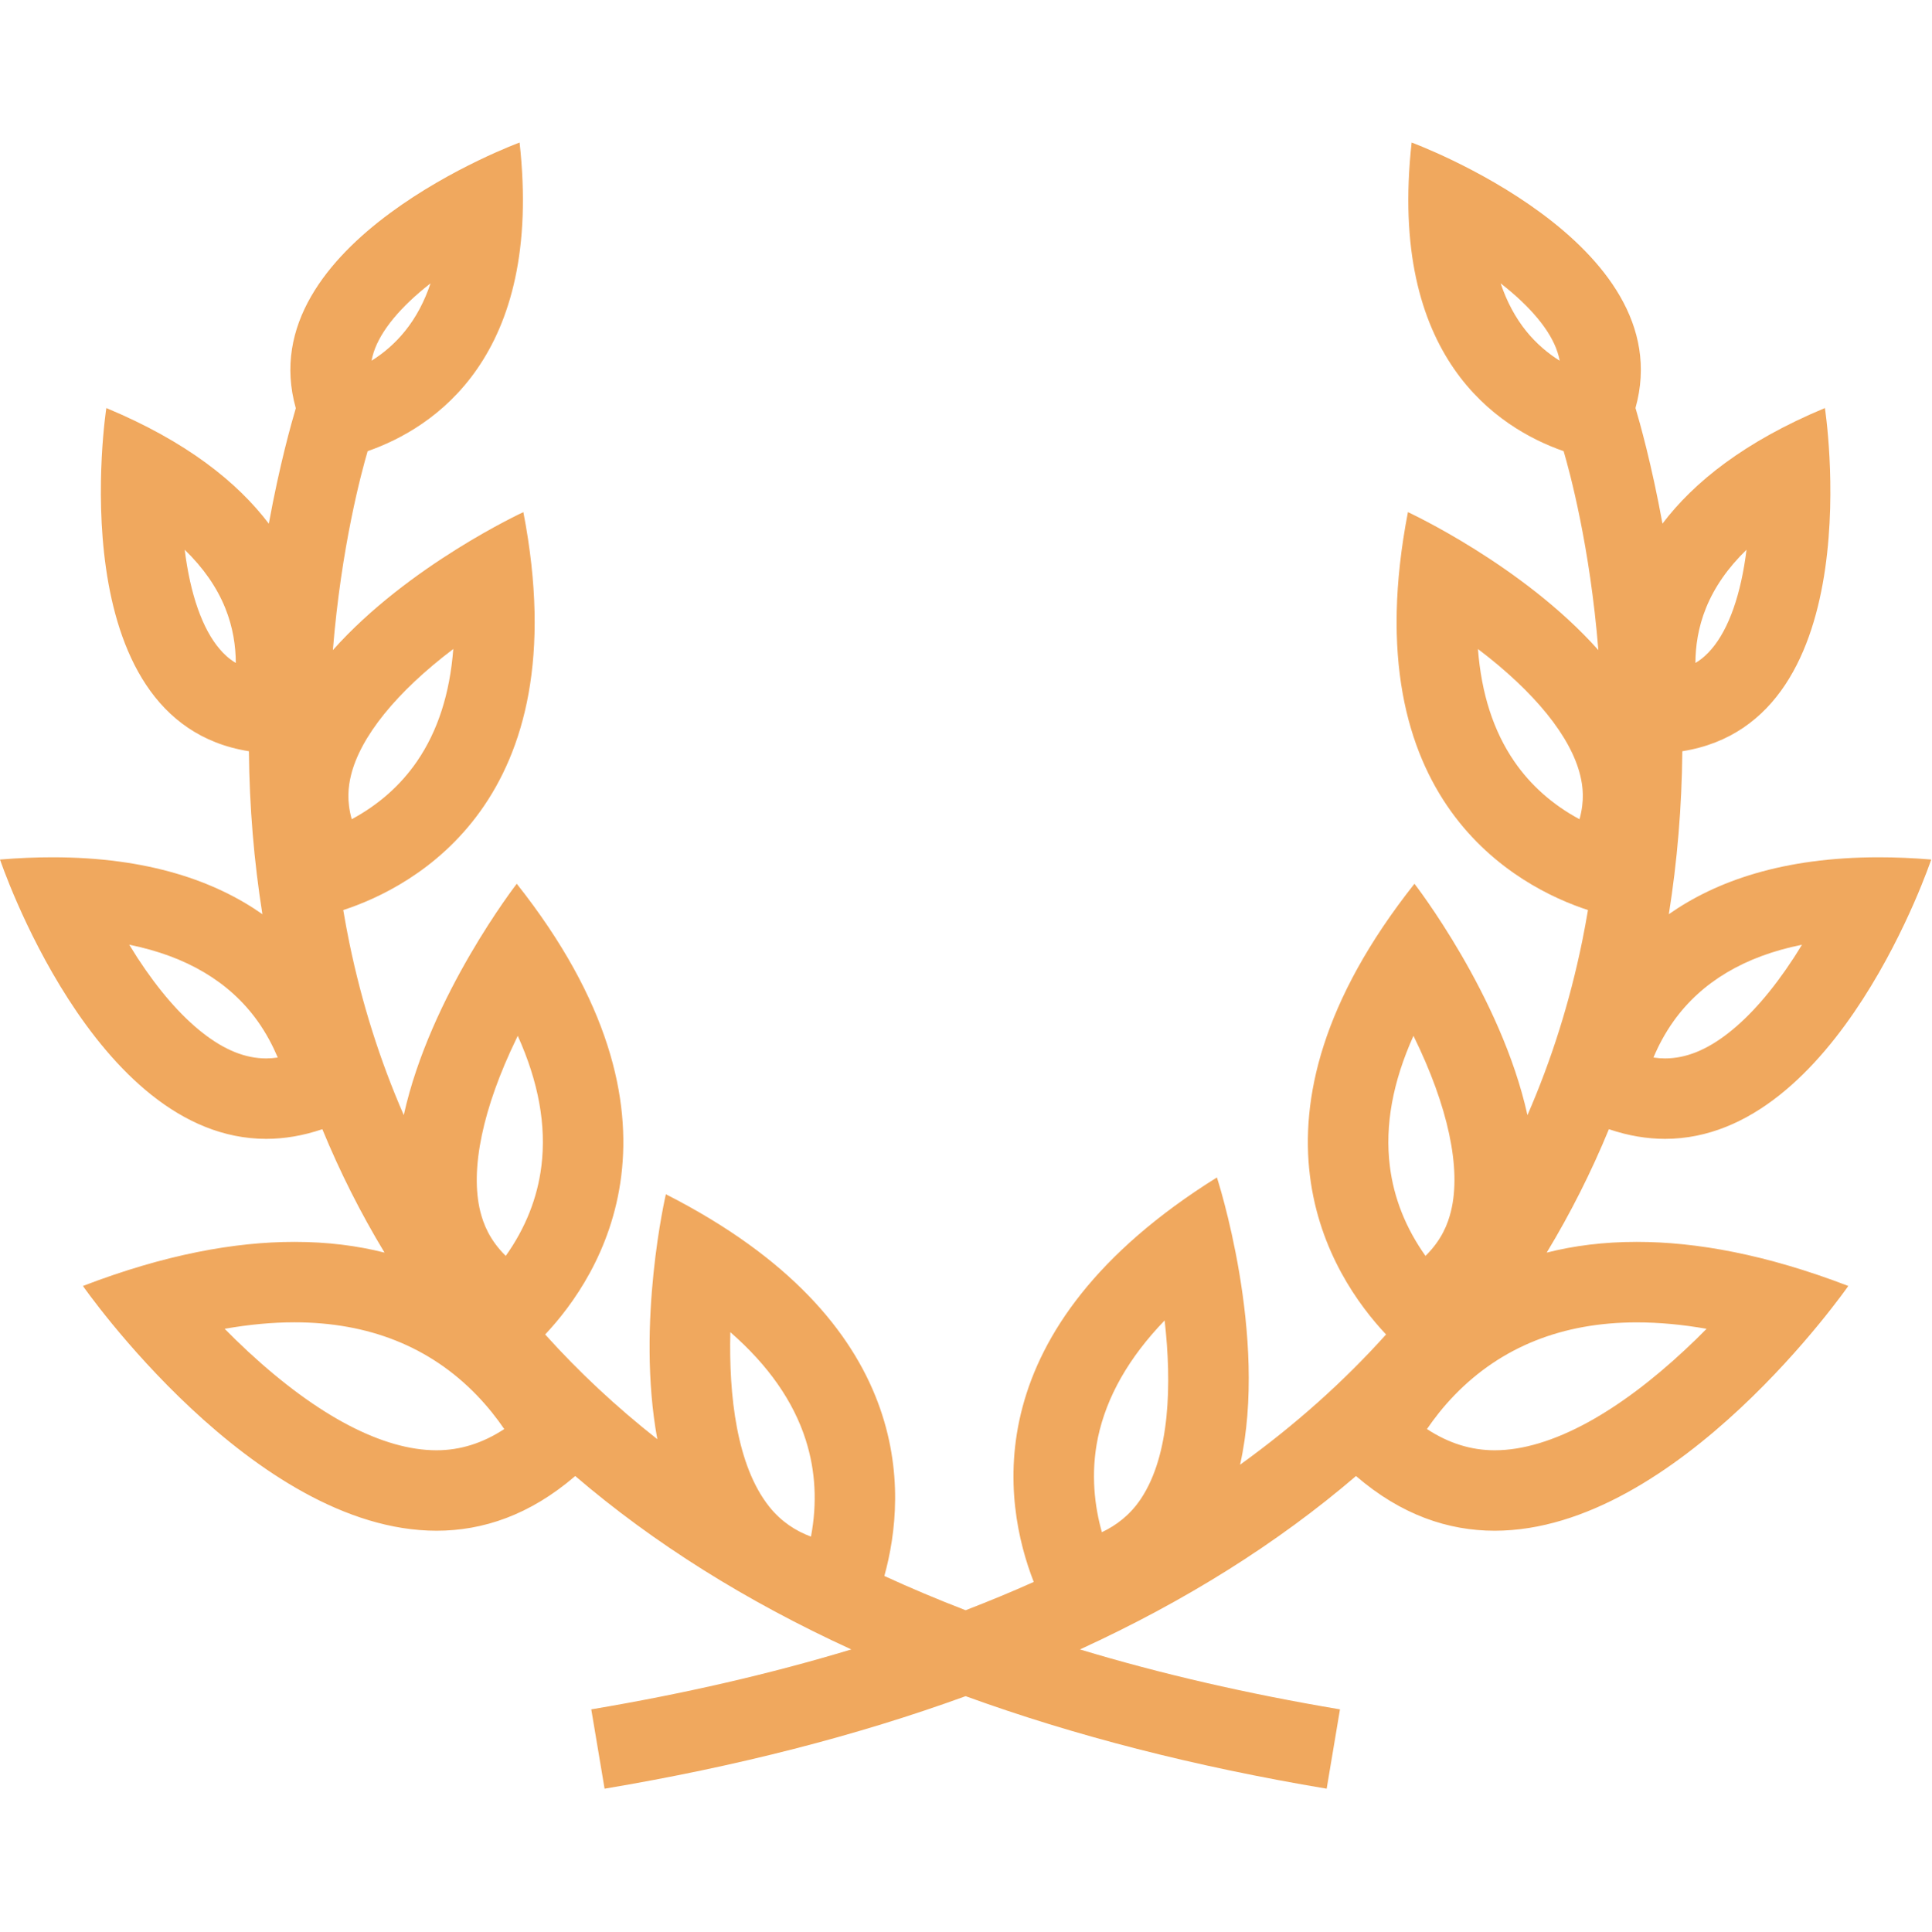
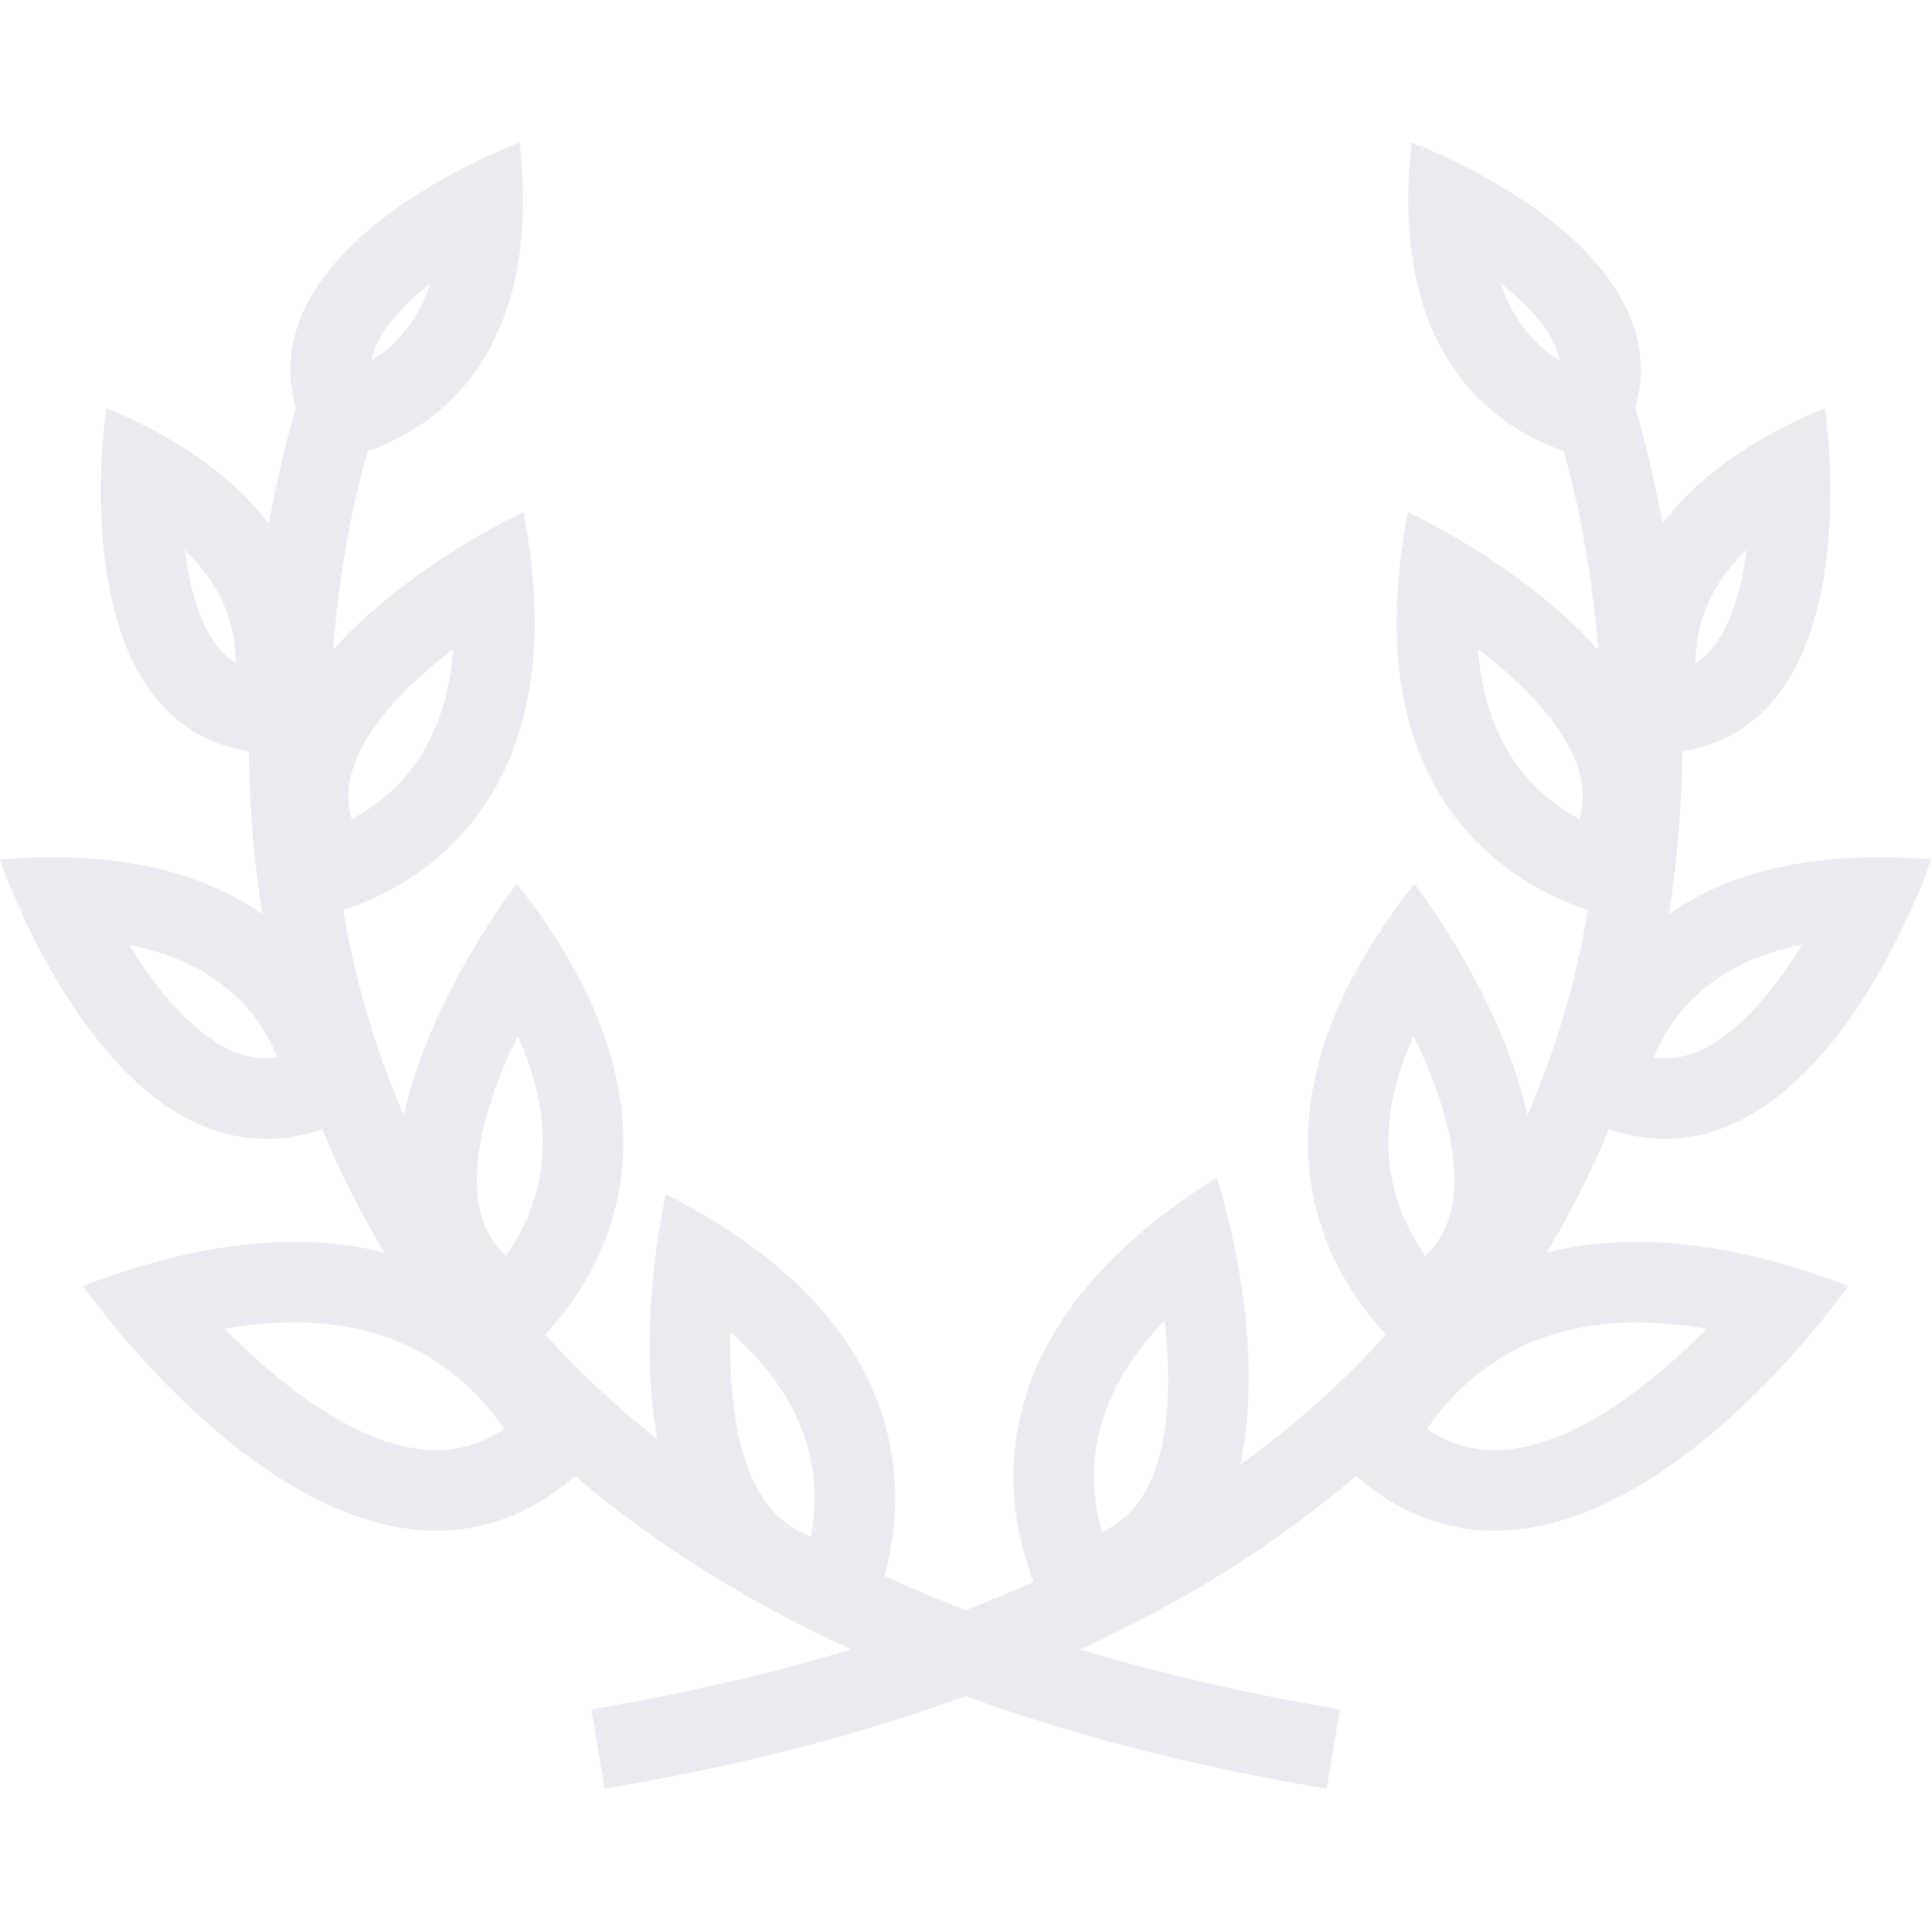
<svg xmlns="http://www.w3.org/2000/svg" version="1.1" id="Layer_1" x="0px" y="0px" width="566.93px" height="566.93px" viewBox="0 0 566.93 566.93" enable-background="new 0 0 566.93 566.93" xml:space="preserve">
  <g>
    <g>
-       <path fill="#F0A85E" d="M454.056,367.715c0-0.035,0.019-0.053,0.035-0.069c6.954-11.506,13.045-23.582,18.218-36.159    c5.744,1.955,11.246,2.836,16.488,2.836c50.624,0,78.133-82,78.133-82c-5.398-0.45-10.537-0.658-15.398-0.658    c-28.131,0-47.838,7.024-61.627,16.705c2.474-15.52,3.807-31.523,3.962-47.838c56.057-8.927,41.853-100.746,41.853-100.746    c-23.53,9.802-38.444,21.739-47.683,33.928c-3.165-17.344-6.678-29.784-7.924-33.945c13.651-48.773-65.711-77.925-65.711-77.925    c-7.007,63.072,25.295,83.852,44.621,90.598c1.747,5.96,7.733,27.891,10.19,58.401c-22.215-24.948-55.9-40.502-55.9-40.502    c-16.472,85.088,32.561,110.184,52.855,116.819c-0.52,3.045-1.073,6.056-1.679,9.049c-3.651,17.907-9.049,35-16.091,51.16    c-7.732-35.157-33.166-67.935-33.166-67.935c-54.707,69.11-24.36,115.305-8.339,132.312c-12.491,13.909-26.8,26.661-42.855,38.235    c8.442-37.769-6.8-84.327-6.8-84.327c-71.387,44.551-62.839,95.538-53.772,118.739c-6.472,2.907-13.149,5.657-20,8.305    c-8.218-3.165-16.176-6.522-23.858-10.052c6.748-24.378,9.377-74.656-64.137-112.061c0,0-8.806,37.665-2.509,71.904    c-12.094-9.516-23.062-19.774-32.924-30.744c16.02-17.008,46.35-63.202-8.34-132.312c0,0-25.433,32.777-33.167,67.916    c-6.973-15.969-12.318-32.855-15.969-50.537c-0.658-3.184-1.246-6.401-1.799-9.654c20.312-6.635,69.326-31.739,52.873-116.819    c0,0-33.704,15.554-55.918,40.502c2.457-30.373,8.443-52.406,10.208-58.4c19.325-6.757,51.609-27.526,44.603-90.599    c0,0-79.448,29.179-65.693,77.996c-1.263,4.238-4.774,16.635-7.923,33.893c-9.256-12.198-24.17-24.144-47.7-33.945    c0,0-14.204,91.819,41.853,100.746c0.156,16.315,1.488,32.319,3.962,47.838c-13.789-9.68-33.496-16.705-61.627-16.705    c-4.862,0-10,0.208-15.398,0.658c0,0,27.509,82,78.132,82c5.242,0,10.744-0.882,16.489-2.836    c5.173,12.577,11.263,24.654,18.218,36.159c0.018,0.018,0.034,0.034,0.034,0.069c-7.907-2.007-16.696-3.15-26.437-3.15    c-17.474,0-38.029,3.703-62.094,12.943c0,0,50.018,71.853,103.808,71.853c13.582,0,27.388-4.585,40.71-16.056    c23.045,19.74,50.087,36.713,81.041,50.9c-23.616,7.146-49.066,13.011-76.334,17.597l3.91,23.287    c38.772-6.505,74.12-15.57,105.988-27.163c31.869,11.593,67.216,20.658,105.988,27.163l3.91-23.287    c-27.267-4.586-52.717-10.451-76.334-17.597c30.952-14.187,57.994-31.16,81.04-50.9c13.305,11.471,27.129,16.056,40.711,16.056    c53.789,0,103.808-71.853,103.808-71.853c-24.065-9.24-44.62-12.943-62.094-12.943    C470.753,364.564,461.963,365.707,454.056,367.715z M500.822,178.463c2.474-6.107,6.453-11.808,11.886-17.076    c-1.608,13.045-5.173,23.209-10.276,29.17c-1.177,1.366-2.647,2.829-4.724,4.057C497.726,189.743,498.504,184.181,500.822,178.463    z M491.307,299.756c8.252-11.541,20.882-19.034,37.682-22.424c-0.796,1.315-1.608,2.595-2.439,3.893    c-6.229,9.533-12.647,16.92-19.118,21.99c-6.453,5.051-12.543,7.492-18.634,7.492c-1.107,0-2.249-0.087-3.408-0.26    C486.808,307.057,488.729,303.371,491.307,299.756z M448.054,97.225c-3.201-3.971-5.71-8.659-7.526-14.049    c8.789,6.852,14.603,13.816,16.678,20.174c0.259,0.778,0.485,1.618,0.658,2.543C454.489,103.782,451.081,100.962,448.054,97.225z     M463.676,240.489c-7.889-4.248-14.343-9.957-19.169-17c-6.09-8.876-9.637-19.897-10.64-32.967    c16.661,12.613,27.284,25.753,30.035,37.138C464.68,230.834,465.198,235.073,463.676,240.489z M103.011,227.711    c2.734-11.384,13.374-24.568,30.053-37.189c-1.003,13.062-4.55,24.092-10.64,32.967c-4.827,7.042-11.281,12.751-19.169,16.999    C101.731,235.099,102.25,230.869,103.011,227.711z M109.707,103.392c2.076-6.358,7.872-13.348,16.678-20.217    c-1.799,5.389-4.309,10.079-7.508,14.041c-3.027,3.746-6.436,6.566-9.81,8.677C109.24,104.983,109.464,104.153,109.707,103.392z     M64.533,190.591c-5.121-5.943-8.686-16.133-10.311-29.205c5.433,5.268,9.412,10.969,11.886,17.076    c2.319,5.718,3.097,11.281,3.114,16.151C67.163,193.394,65.692,191.95,64.533,190.591z M78.131,310.707    c-6.09,0-12.18-2.439-18.633-7.492c-6.471-5.069-12.89-12.457-19.119-21.99c-0.831-1.298-1.643-2.596-2.439-3.893    c16.8,3.39,29.43,10.883,37.682,22.422c2.578,3.617,4.481,7.302,5.917,10.692C80.381,310.619,79.239,310.707,78.131,310.707z     M128.15,425.743c-15.727,0-34.862-10.034-55.347-28.998c-2.405-2.232-4.688-4.464-6.852-6.661    c7.163-1.264,13.997-1.904,20.485-1.904c21.765,0,39.758,7.18,53.479,21.351c3.27,3.391,5.969,6.834,8.114,9.983    C141.663,423.685,135.07,425.743,128.15,425.743z M158.93,342.315c-1.159,9.378-4.688,18.235-10.467,26.366    c-4.792-4.723-6.557-9.412-7.474-13.062c-3.046-12.317,0.709-30.328,10.623-50.744c0.121-0.258,0.242-0.519,0.381-0.795    C158.082,317.592,160.417,330.377,158.93,342.315z M238.066,451.09c-4.395-1.627-8.686-4.343-12.232-8.771    c-9.603-12.06-11.886-32.665-11.437-51.247c11.125,9.707,18.547,20.312,22.164,31.73    C239.416,431.799,239.917,441.297,238.066,451.09z M334.938,439.965c-3.149,4.74-7.216,7.819-11.471,9.827    c-2.077-7.388-3.393-17.146-1.143-27.838c2.543-11.973,9.083-23.444,19.567-34.326    C344.003,406.192,343.519,427.058,334.938,439.965z M408.001,342.316c-1.488-11.939,0.847-24.707,6.937-38.236l0.018,0.033    c10.174,20.693,14.066,38.964,10.987,51.455c-0.899,3.668-2.665,8.373-7.475,13.115    C412.688,360.551,409.16,351.693,408.001,342.316z M494.732,396.175c-9.724,9.083-19.291,16.246-28.409,21.264    c-10.034,5.502-19.291,8.305-27.543,8.305c-6.921,0-13.513-2.059-19.88-6.229c2.146-3.149,4.827-6.592,8.114-9.983    c13.721-14.17,31.714-21.333,53.479-21.333c6.488,0,13.322,0.622,20.485,1.886C499.005,392.109,496.912,394.15,494.732,396.175z" />
+       <path fill="#ECE9F0" d="M454.056,367.715c0-0.035,0.019-0.053,0.035-0.069c6.954-11.506,13.045-23.582,18.218-36.159    c5.744,1.955,11.246,2.836,16.488,2.836c50.624,0,78.133-82,78.133-82c-5.398-0.45-10.537-0.658-15.398-0.658    c-28.131,0-47.838,7.024-61.627,16.705c2.474-15.52,3.807-31.523,3.962-47.838c56.057-8.927,41.853-100.746,41.853-100.746    c-23.53,9.802-38.444,21.739-47.683,33.928c-3.165-17.344-6.678-29.784-7.924-33.945c13.651-48.773-65.711-77.925-65.711-77.925    c-7.007,63.072,25.295,83.852,44.621,90.598c1.747,5.96,7.733,27.891,10.19,58.401c-22.215-24.948-55.9-40.502-55.9-40.502    c-16.472,85.088,32.561,110.184,52.855,116.819c-0.52,3.045-1.073,6.056-1.679,9.049c-3.651,17.907-9.049,35-16.091,51.16    c-7.732-35.157-33.166-67.935-33.166-67.935c-54.707,69.11-24.36,115.305-8.339,132.312c-12.491,13.909-26.8,26.661-42.855,38.235    c8.442-37.769-6.8-84.327-6.8-84.327c-71.387,44.551-62.839,95.538-53.772,118.739c-6.472,2.907-13.149,5.657-20,8.305    c-8.218-3.165-16.176-6.522-23.858-10.052c6.748-24.378,9.377-74.656-64.137-112.061c0,0-8.806,37.665-2.509,71.904    c-12.094-9.516-23.062-19.774-32.924-30.744c16.02-17.008,46.35-63.202-8.34-132.312c0,0-25.433,32.777-33.167,67.916    c-6.973-15.969-12.318-32.855-15.969-50.537c-0.658-3.184-1.246-6.401-1.799-9.654c20.312-6.635,69.326-31.739,52.873-116.819    c0,0-33.704,15.554-55.918,40.502c2.457-30.373,8.443-52.406,10.208-58.4c19.325-6.757,51.609-27.526,44.603-90.599    c0,0-79.448,29.179-65.693,77.996c-1.263,4.238-4.774,16.635-7.923,33.893c-9.256-12.198-24.17-24.144-47.7-33.945    c0,0-14.204,91.819,41.853,100.746c0.156,16.315,1.488,32.319,3.962,47.838c-13.789-9.68-33.496-16.705-61.627-16.705    c-4.862,0-10,0.208-15.398,0.658c0,0,27.509,82,78.132,82c5.242,0,10.744-0.882,16.489-2.836    c5.173,12.577,11.263,24.654,18.218,36.159c0.018,0.018,0.034,0.034,0.034,0.069c-7.907-2.007-16.696-3.15-26.437-3.15    c-17.474,0-38.029,3.703-62.094,12.943c0,0,50.018,71.853,103.808,71.853c13.582,0,27.388-4.585,40.71-16.056    c23.045,19.74,50.087,36.713,81.041,50.9c-23.616,7.146-49.066,13.011-76.334,17.597l3.91,23.287    c38.772-6.505,74.12-15.57,105.988-27.163c31.869,11.593,67.216,20.658,105.988,27.163l3.91-23.287    c-27.267-4.586-52.717-10.451-76.334-17.597c30.952-14.187,57.994-31.16,81.04-50.9c13.305,11.471,27.129,16.056,40.711,16.056    c53.789,0,103.808-71.853,103.808-71.853c-24.065-9.24-44.62-12.943-62.094-12.943    C470.753,364.564,461.963,365.707,454.056,367.715z M500.822,178.463c2.474-6.107,6.453-11.808,11.886-17.076    c-1.608,13.045-5.173,23.209-10.276,29.17c-1.177,1.366-2.647,2.829-4.724,4.057C497.726,189.743,498.504,184.181,500.822,178.463    z M491.307,299.756c8.252-11.541,20.882-19.034,37.682-22.424c-0.796,1.315-1.608,2.595-2.439,3.893    c-6.229,9.533-12.647,16.92-19.118,21.99c-6.453,5.051-12.543,7.492-18.634,7.492c-1.107,0-2.249-0.087-3.408-0.26    C486.808,307.057,488.729,303.371,491.307,299.756z M448.054,97.225c-3.201-3.971-5.71-8.659-7.526-14.049    c8.789,6.852,14.603,13.816,16.678,20.174c0.259,0.778,0.485,1.618,0.658,2.543C454.489,103.782,451.081,100.962,448.054,97.225z     M463.676,240.489c-7.889-4.248-14.343-9.957-19.169-17c-6.09-8.876-9.637-19.897-10.64-32.967    c16.661,12.613,27.284,25.753,30.035,37.138C464.68,230.834,465.198,235.073,463.676,240.489z M103.011,227.711    c2.734-11.384,13.374-24.568,30.053-37.189c-1.003,13.062-4.55,24.092-10.64,32.967c-4.827,7.042-11.281,12.751-19.169,16.999    C101.731,235.099,102.25,230.869,103.011,227.711z M109.707,103.392c2.076-6.358,7.872-13.348,16.678-20.217    c-1.799,5.389-4.309,10.079-7.508,14.041c-3.027,3.746-6.436,6.566-9.81,8.677C109.24,104.983,109.464,104.153,109.707,103.392z     M64.533,190.591c-5.121-5.943-8.686-16.133-10.311-29.205c5.433,5.268,9.412,10.969,11.886,17.076    c2.319,5.718,3.097,11.281,3.114,16.151C67.163,193.394,65.692,191.95,64.533,190.591z M78.131,310.707    c-6.09,0-12.18-2.439-18.633-7.492c-6.471-5.069-12.89-12.457-19.119-21.99c-0.831-1.298-1.643-2.596-2.439-3.893    c16.8,3.39,29.43,10.883,37.682,22.422c2.578,3.617,4.481,7.302,5.917,10.692C80.381,310.619,79.239,310.707,78.131,310.707z     M128.15,425.743c-15.727,0-34.862-10.034-55.347-28.998c-2.405-2.232-4.688-4.464-6.852-6.661    c7.163-1.264,13.997-1.904,20.485-1.904c21.765,0,39.758,7.18,53.479,21.351c3.27,3.391,5.969,6.834,8.114,9.983    C141.663,423.685,135.07,425.743,128.15,425.743z M158.93,342.315c-1.159,9.378-4.688,18.235-10.467,26.366    c-4.792-4.723-6.557-9.412-7.474-13.062c-3.046-12.317,0.709-30.328,10.623-50.744c0.121-0.258,0.242-0.519,0.381-0.795    C158.082,317.592,160.417,330.377,158.93,342.315z M238.066,451.09c-4.395-1.627-8.686-4.343-12.232-8.771    c-9.603-12.06-11.886-32.665-11.437-51.247c11.125,9.707,18.547,20.312,22.164,31.73    C239.416,431.799,239.917,441.297,238.066,451.09z M334.938,439.965c-3.149,4.74-7.216,7.819-11.471,9.827    c-2.077-7.388-3.393-17.146-1.143-27.838c2.543-11.973,9.083-23.444,19.567-34.326    C344.003,406.192,343.519,427.058,334.938,439.965z M408.001,342.316c-1.488-11.939,0.847-24.707,6.937-38.236l0.018,0.033    c10.174,20.693,14.066,38.964,10.987,51.455c-0.899,3.668-2.665,8.373-7.475,13.115    C412.688,360.551,409.16,351.693,408.001,342.316z M494.732,396.175c-9.724,9.083-19.291,16.246-28.409,21.264    c-10.034,5.502-19.291,8.305-27.543,8.305c-6.921,0-13.513-2.059-19.88-6.229c2.146-3.149,4.827-6.592,8.114-9.983    c13.721-14.17,31.714-21.333,53.479-21.333c6.488,0,13.322,0.622,20.485,1.886C499.005,392.109,496.912,394.15,494.732,396.175z" />
    </g>
  </g>
</svg>
